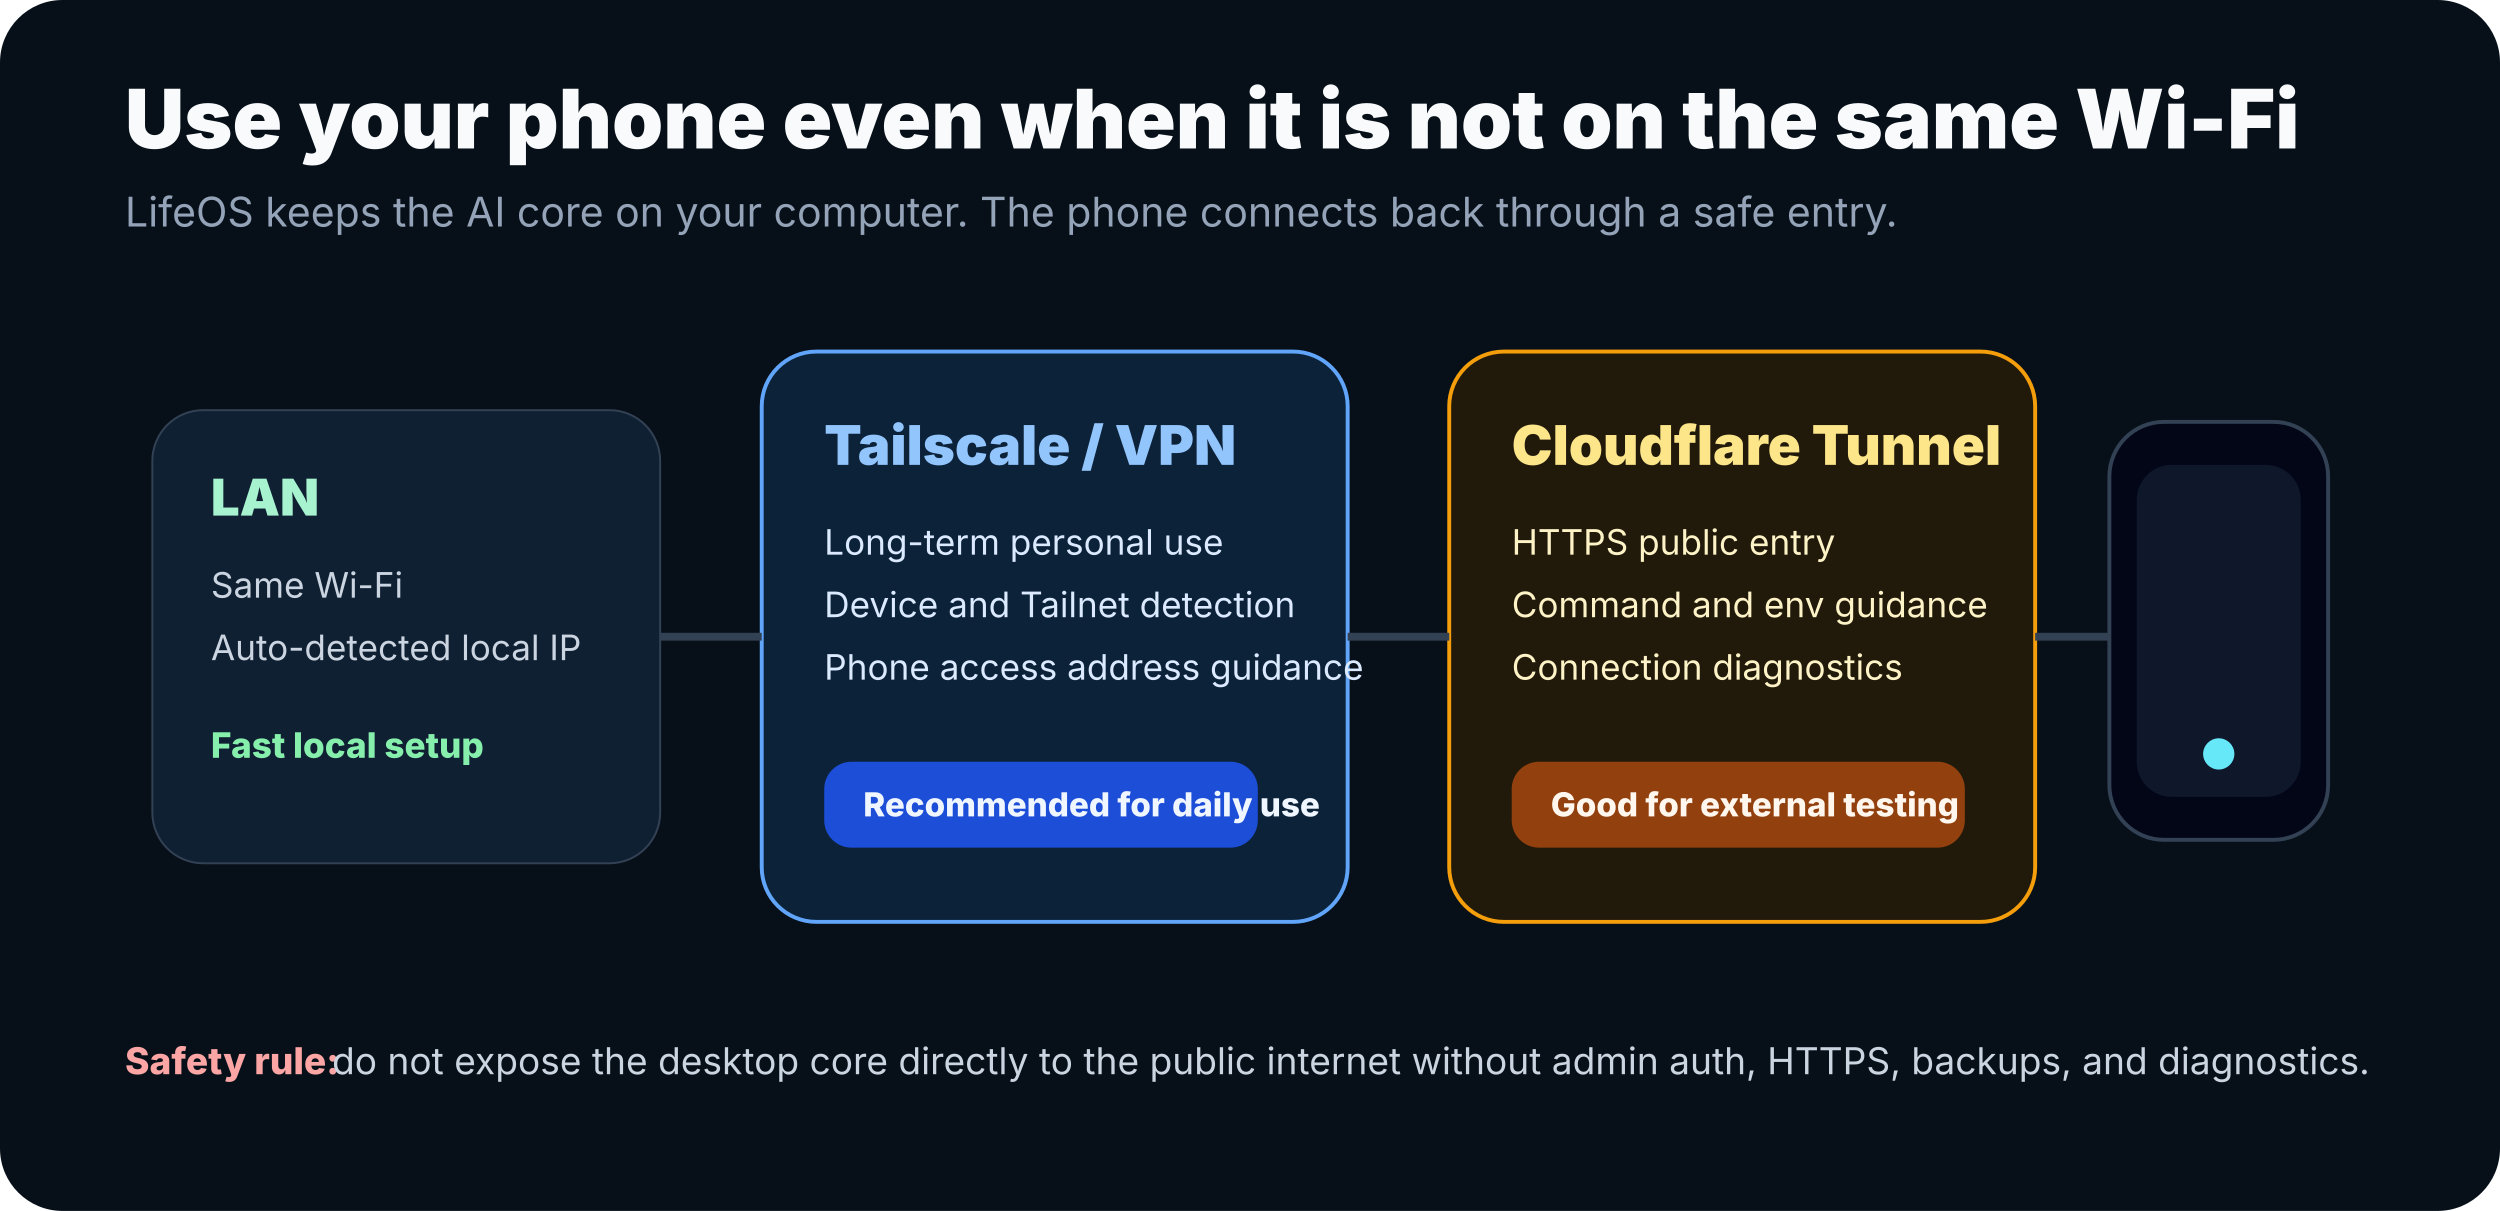
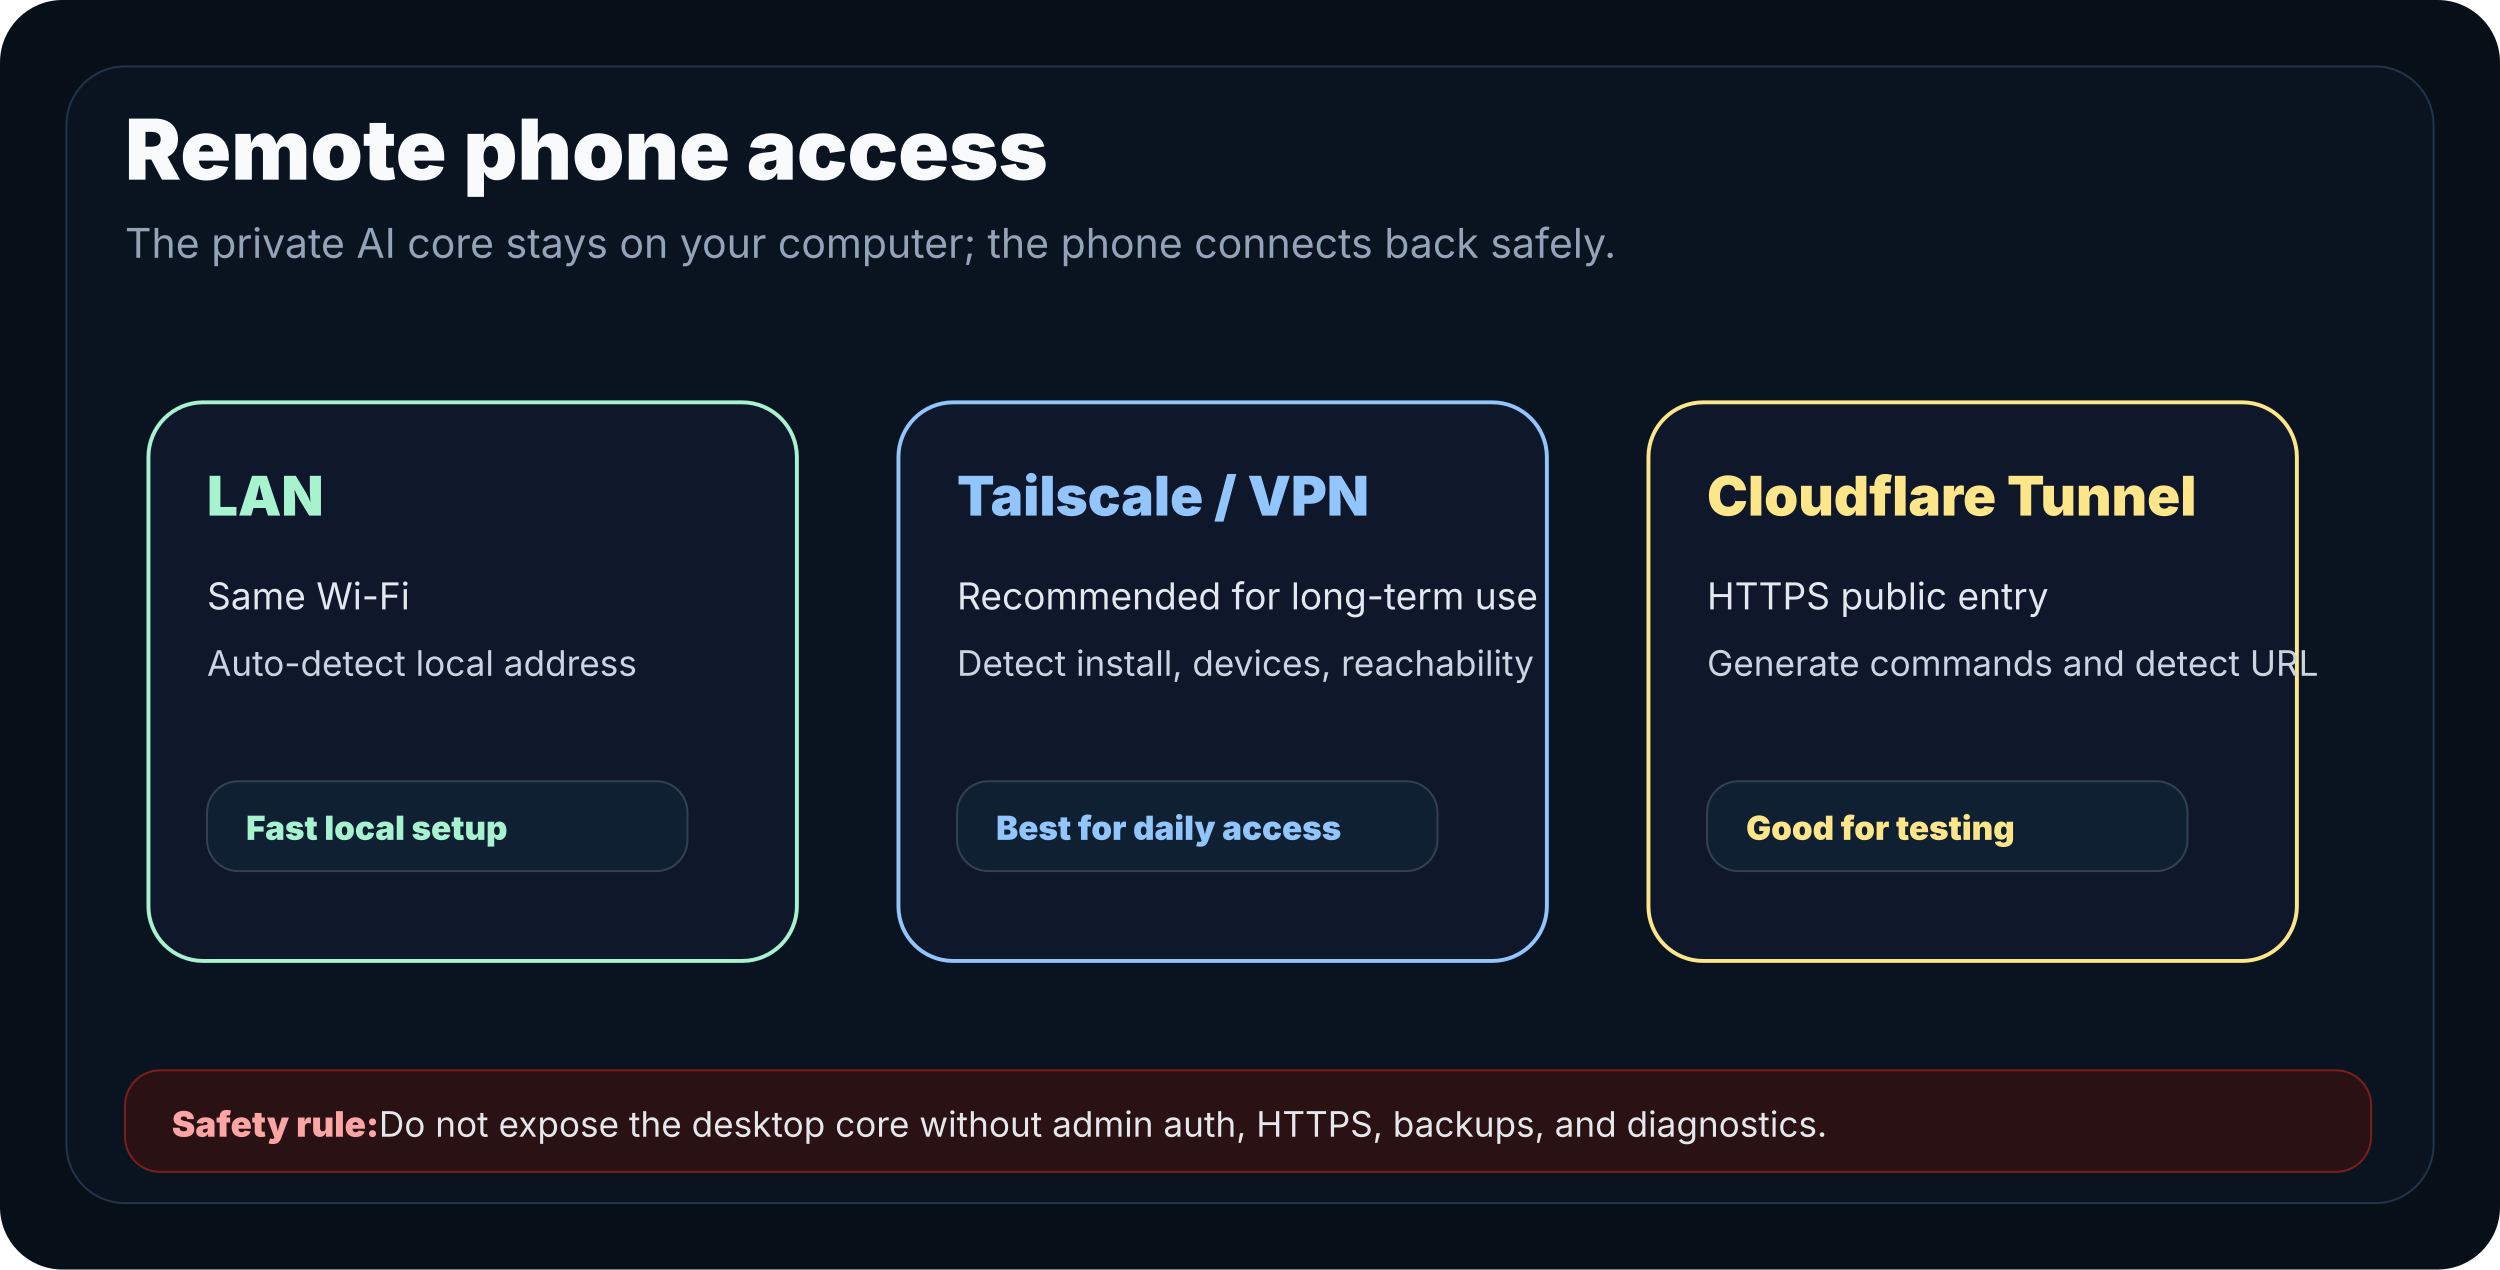
- <svg xmlns="http://www.w3.org/2000/svg" width="1280" height="620" viewBox="0 0 1280 620" fill="none" role="img" aria-labelledby="title desc">
-   <rect width="1280" height="620" rx="32" fill="#071019" />
-   <text x="64" y="76" fill="#F8FAFC" font-family="Inter, Arial, sans-serif" font-size="42" font-weight="850">Use your phone even when it is not on the same Wi-Fi</text>
-   <text x="64" y="116" fill="#94A3B8" font-family="Inter, Arial, sans-serif" font-size="21">LifeOS keeps the AI core on your computer. The phone connects back through a safe entry.</text>
-   <g transform="translate(78 210)">
-     <rect width="260" height="232" rx="26" fill="#102033" stroke="#334155" />
-     <text x="30" y="54" fill="#A7F3D0" font-family="Inter, Arial, sans-serif" font-size="26" font-weight="850">LAN</text>
-     <text x="30" y="96" fill="#CBD5E1" font-family="Inter, Arial, sans-serif" font-size="18">Same Wi-Fi</text>
-     <text x="30" y="128" fill="#CBD5E1" font-family="Inter, Arial, sans-serif" font-size="18">Auto-detected local IP</text>
-     <text x="30" y="178" fill="#86EFAC" font-family="Inter, Arial, sans-serif" font-size="18" font-weight="800">Fast local setup</text>
+ <svg xmlns="http://www.w3.org/2000/svg" width="1280" height="650" viewBox="0 0 1280 650" fill="none" role="img" aria-labelledby="title desc">
+   <rect width="1280" height="650" rx="32" fill="#071019" />
+   <rect x="34" y="34" width="1212" height="582" rx="30" fill="#0A1420" stroke="#223449" />
+   <text x="64" y="92" fill="#F8FAFC" font-family="Inter, Arial, Helvetica, sans-serif" font-size="43" font-weight="900">Remote phone access</text>
+   <text x="64" y="132" fill="#94A3B8" font-family="Inter, Arial, Helvetica, sans-serif" font-size="21">The private AI core stays on your computer; the phone connects back safely.</text>
+   <g transform="translate(76 206)">
+     <rect width="332" height="286" rx="28" fill="#0F172A" stroke="#A7F3D0" stroke-width="2" />
+     <text x="30" y="58" fill="#A7F3D0" font-family="Inter, Arial, Helvetica, sans-serif" font-size="28" font-weight="900">LAN</text>
+     <text x="30" y="106" fill="#E2E8F0" font-family="Inter, Arial, Helvetica, sans-serif" font-size="19">Same Wi-Fi</text>
+     <text x="30" y="140" fill="#CBD5E1" font-family="Inter, Arial, Helvetica, sans-serif" font-size="18">Auto-detect local address</text>
+     <rect x="30" y="194" width="246" height="46" rx="16" fill="#102033" stroke="#334155" />
+     <text x="50" y="224" fill="#A7F3D0" font-family="Inter, Arial, Helvetica, sans-serif" font-size="17" font-weight="850">Fast local setup</text>
  </g>
-   <g transform="translate(390 180)">
-     <rect width="300" height="292" rx="28" fill="#0B2239" stroke="#60A5FA" stroke-width="2" />
-     <text x="32" y="58" fill="#93C5FD" font-family="Inter, Arial, sans-serif" font-size="28" font-weight="850">Tailscale / VPN</text>
-     <text x="32" y="104" fill="#DBEAFE" font-family="Inter, Arial, sans-serif" font-size="18">Long-term personal use</text>
-     <text x="32" y="136" fill="#DBEAFE" font-family="Inter, Arial, sans-serif" font-size="18">Device and Tailnet detection</text>
-     <text x="32" y="168" fill="#DBEAFE" font-family="Inter, Arial, sans-serif" font-size="18">Phone access address guidance</text>
-     <rect x="32" y="210" width="222" height="44" rx="14" fill="#1D4ED8" />
-     <text x="52" y="238" fill="#EFF6FF" font-family="Inter, Arial, sans-serif" font-size="17" font-weight="800">Recommended for daily use</text>
+   <g transform="translate(460 206)">
+     <rect width="332" height="286" rx="28" fill="#0F172A" stroke="#93C5FD" stroke-width="2" />
+     <text x="30" y="58" fill="#93C5FD" font-family="Inter, Arial, Helvetica, sans-serif" font-size="28" font-weight="900">Tailscale / VPN</text>
+     <text x="30" y="106" fill="#E2E8F0" font-family="Inter, Arial, Helvetica, sans-serif" font-size="19">Recommended for long-term use</text>
+     <text x="30" y="140" fill="#CBD5E1" font-family="Inter, Arial, Helvetica, sans-serif" font-size="18">Detect install, devices, reachability</text>
+     <rect x="30" y="194" width="246" height="46" rx="16" fill="#102033" stroke="#334155" />
+     <text x="50" y="224" fill="#93C5FD" font-family="Inter, Arial, Helvetica, sans-serif" font-size="17" font-weight="850">Best for daily access</text>
  </g>
-   <g transform="translate(742 180)">
-     <rect width="300" height="292" rx="28" fill="#211A0B" stroke="#F59E0B" stroke-width="2" />
-     <text x="32" y="58" fill="#FDE68A" font-family="Inter, Arial, sans-serif" font-size="28" font-weight="850">Cloudflare Tunnel</text>
-     <text x="32" y="104" fill="#FEF3C7" font-family="Inter, Arial, sans-serif" font-size="18">HTTPS public entry</text>
-     <text x="32" y="136" fill="#FEF3C7" font-family="Inter, Arial, sans-serif" font-size="18">Command and env guidance</text>
-     <text x="32" y="168" fill="#FEF3C7" font-family="Inter, Arial, sans-serif" font-size="18">Connection diagnostics</text>
-     <rect x="32" y="210" width="232" height="44" rx="14" fill="#92400E" />
-     <text x="52" y="238" fill="#FFF7ED" font-family="Inter, Arial, sans-serif" font-size="17" font-weight="800">Good for external testing</text>
+   <g transform="translate(844 206)">
+     <rect width="332" height="286" rx="28" fill="#0F172A" stroke="#FDE68A" stroke-width="2" />
+     <text x="30" y="58" fill="#FDE68A" font-family="Inter, Arial, Helvetica, sans-serif" font-size="28" font-weight="900">Cloudflare Tunnel</text>
+     <text x="30" y="106" fill="#E2E8F0" font-family="Inter, Arial, Helvetica, sans-serif" font-size="19">HTTPS public entry</text>
+     <text x="30" y="140" fill="#CBD5E1" font-family="Inter, Arial, Helvetica, sans-serif" font-size="18">Generate commands and detect URL</text>
+     <rect x="30" y="194" width="246" height="46" rx="16" fill="#102033" stroke="#334155" />
+     <text x="50" y="224" fill="#FDE68A" font-family="Inter, Arial, Helvetica, sans-serif" font-size="17" font-weight="850">Good for testing</text>
  </g>
-   <g transform="translate(1080 216)">
-     <rect width="112" height="214" rx="28" fill="#020617" stroke="#334155" stroke-width="2" />
-     <rect x="14" y="22" width="84" height="170" rx="18" fill="#0F172A" />
-     <circle cx="56" cy="170" r="8" fill="#67E8F9" />
+   <g transform="translate(64 548)">
+     <rect width="1150" height="52" rx="18" fill="#2A1114" stroke="#7F1D1D" />
+     <text x="24" y="34" fill="#FCA5A5" font-family="Inter, Arial, Helvetica, sans-serif" font-size="18" font-weight="900">Safety rule:</text>
+     <text x="130" y="34" fill="#E5E7EB" font-family="Inter, Arial, Helvetica, sans-serif" font-size="18">Do not expose the desktop core without admin auth, HTTPS, backups, and diagnostics.</text>
  </g>
-   <path d="M338 326H390" stroke="#334155" stroke-width="4" />
-   <path d="M690 326H742" stroke="#334155" stroke-width="4" />
-   <path d="M1042 326H1080" stroke="#334155" stroke-width="4" />
-   <text x="64" y="550" fill="#FCA5A5" font-family="Inter, Arial, sans-serif" font-size="19" font-weight="800">Safety rule:</text>
-   <text x="170" y="550" fill="#CBD5E1" font-family="Inter, Arial, sans-serif" font-size="19">do not expose the desktop core directly to the public internet without admin auth, HTTPS, backups, and diagnostics.</text>
</svg>
